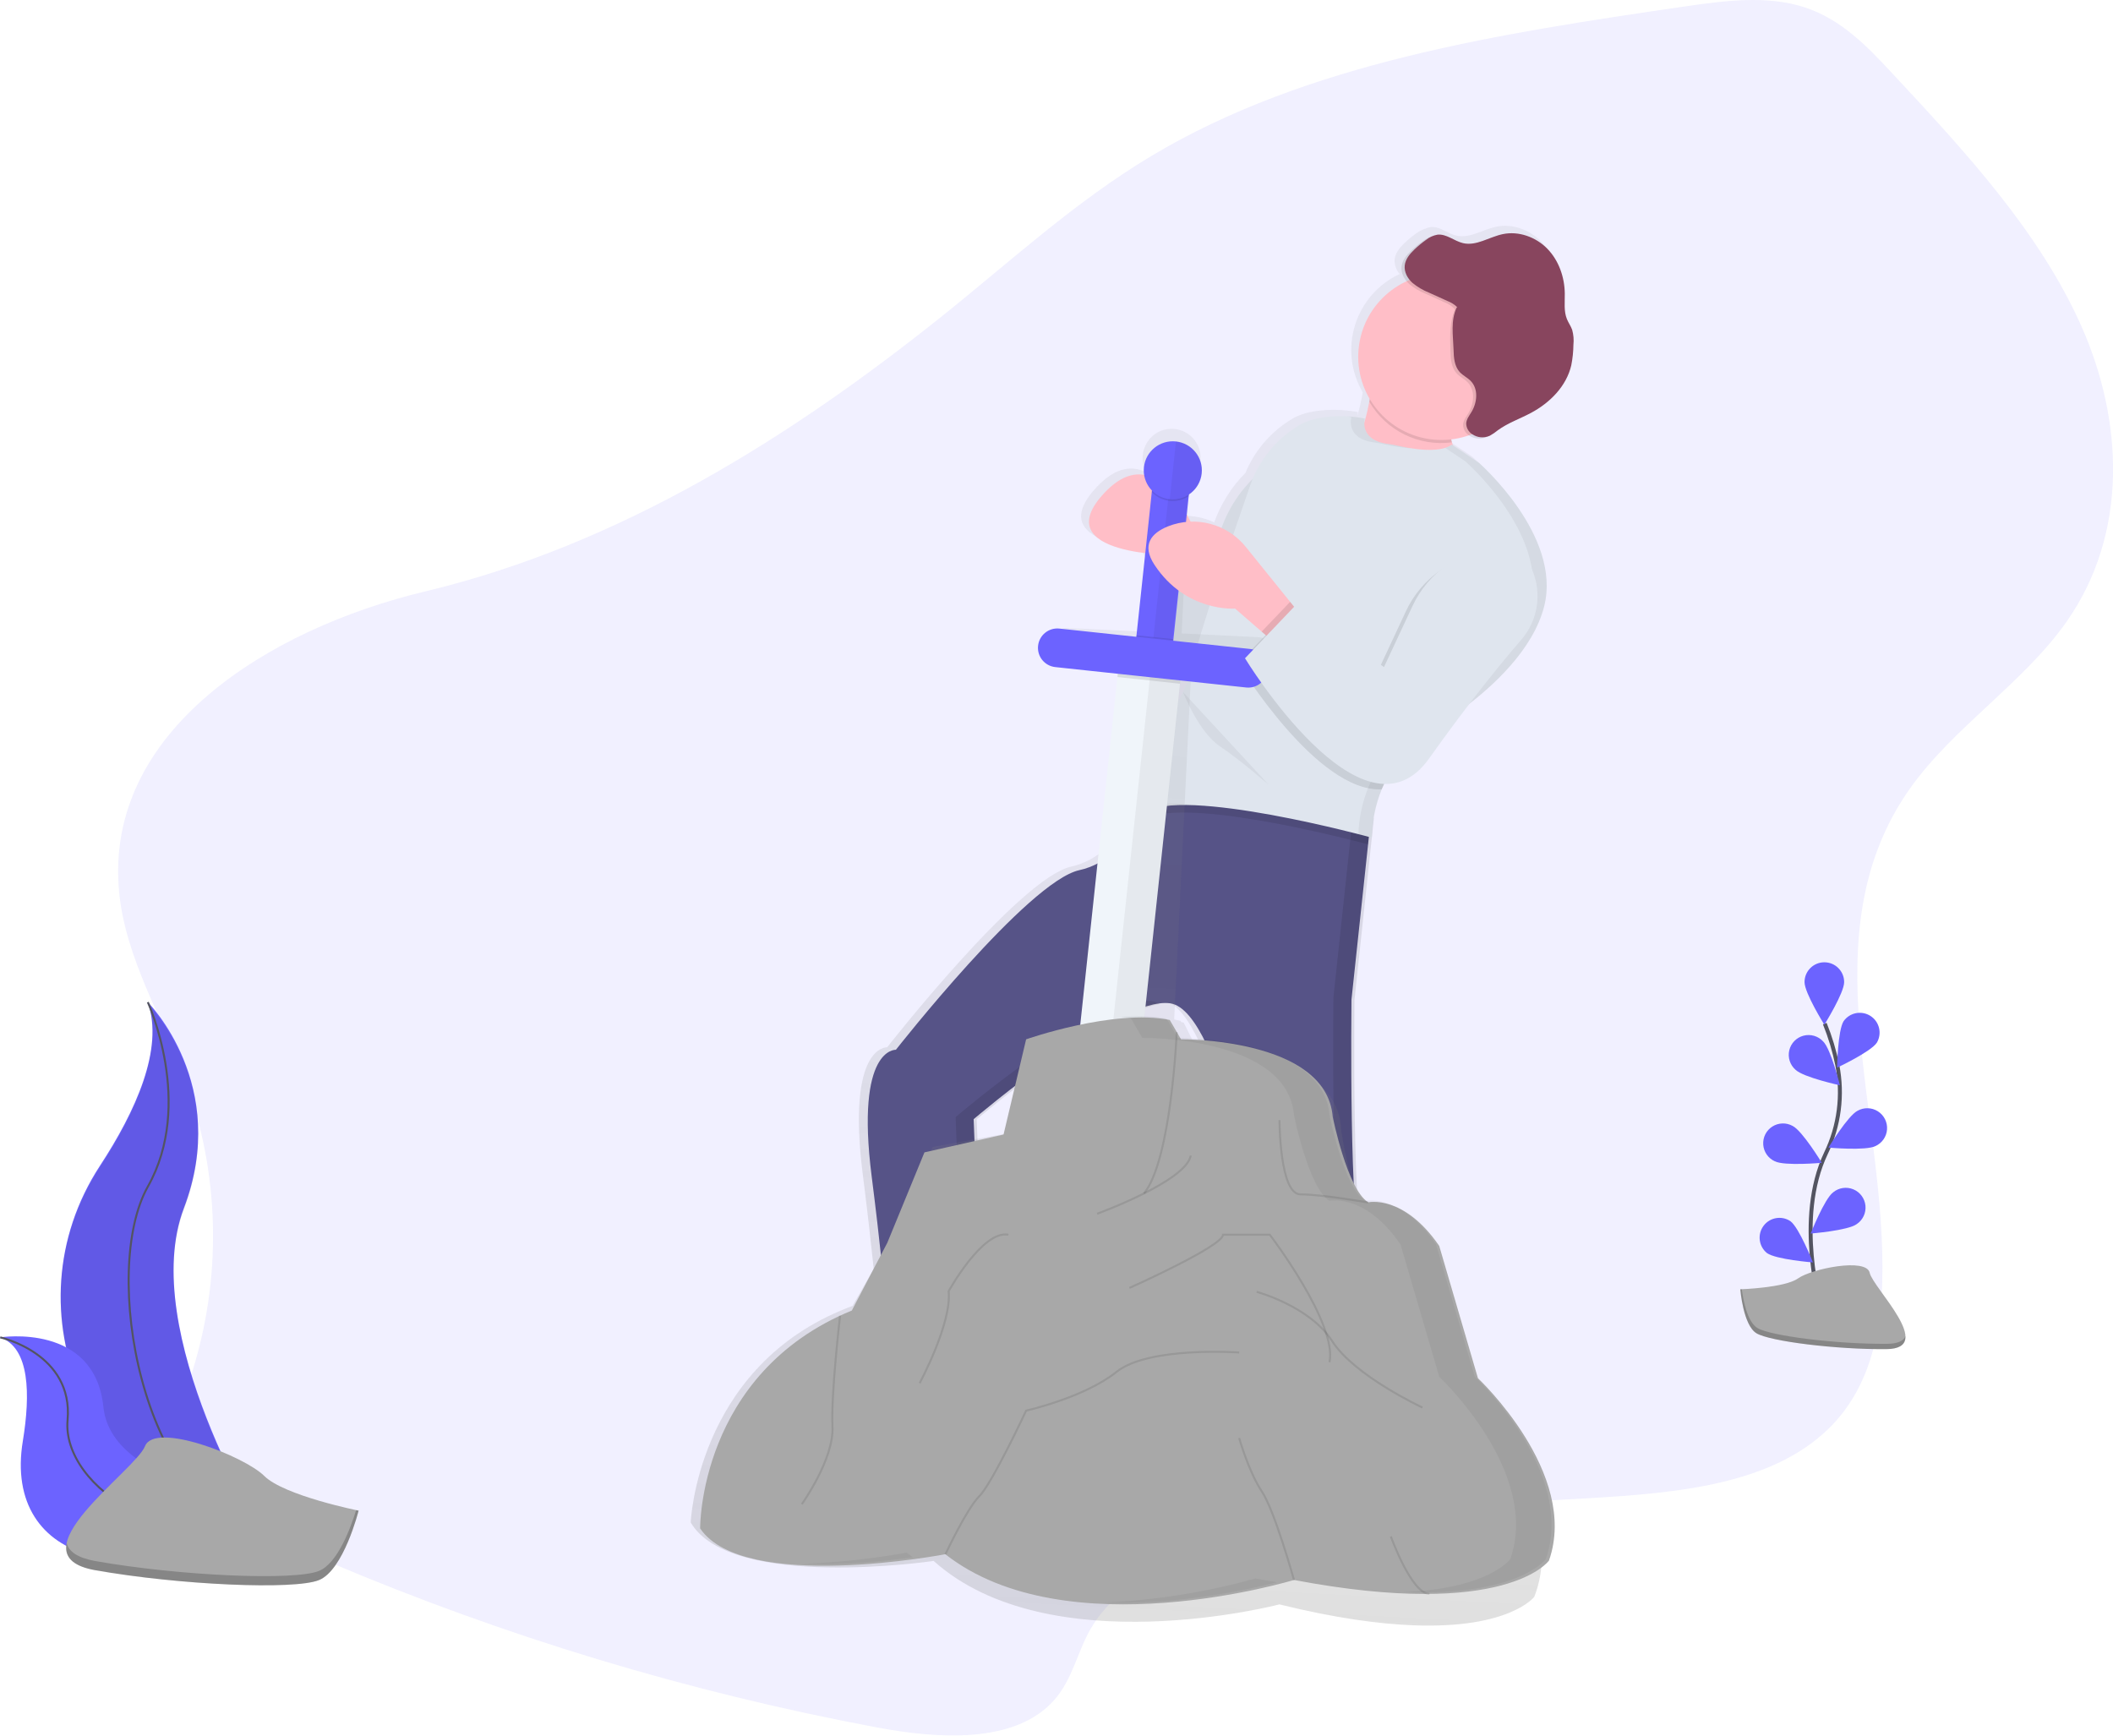
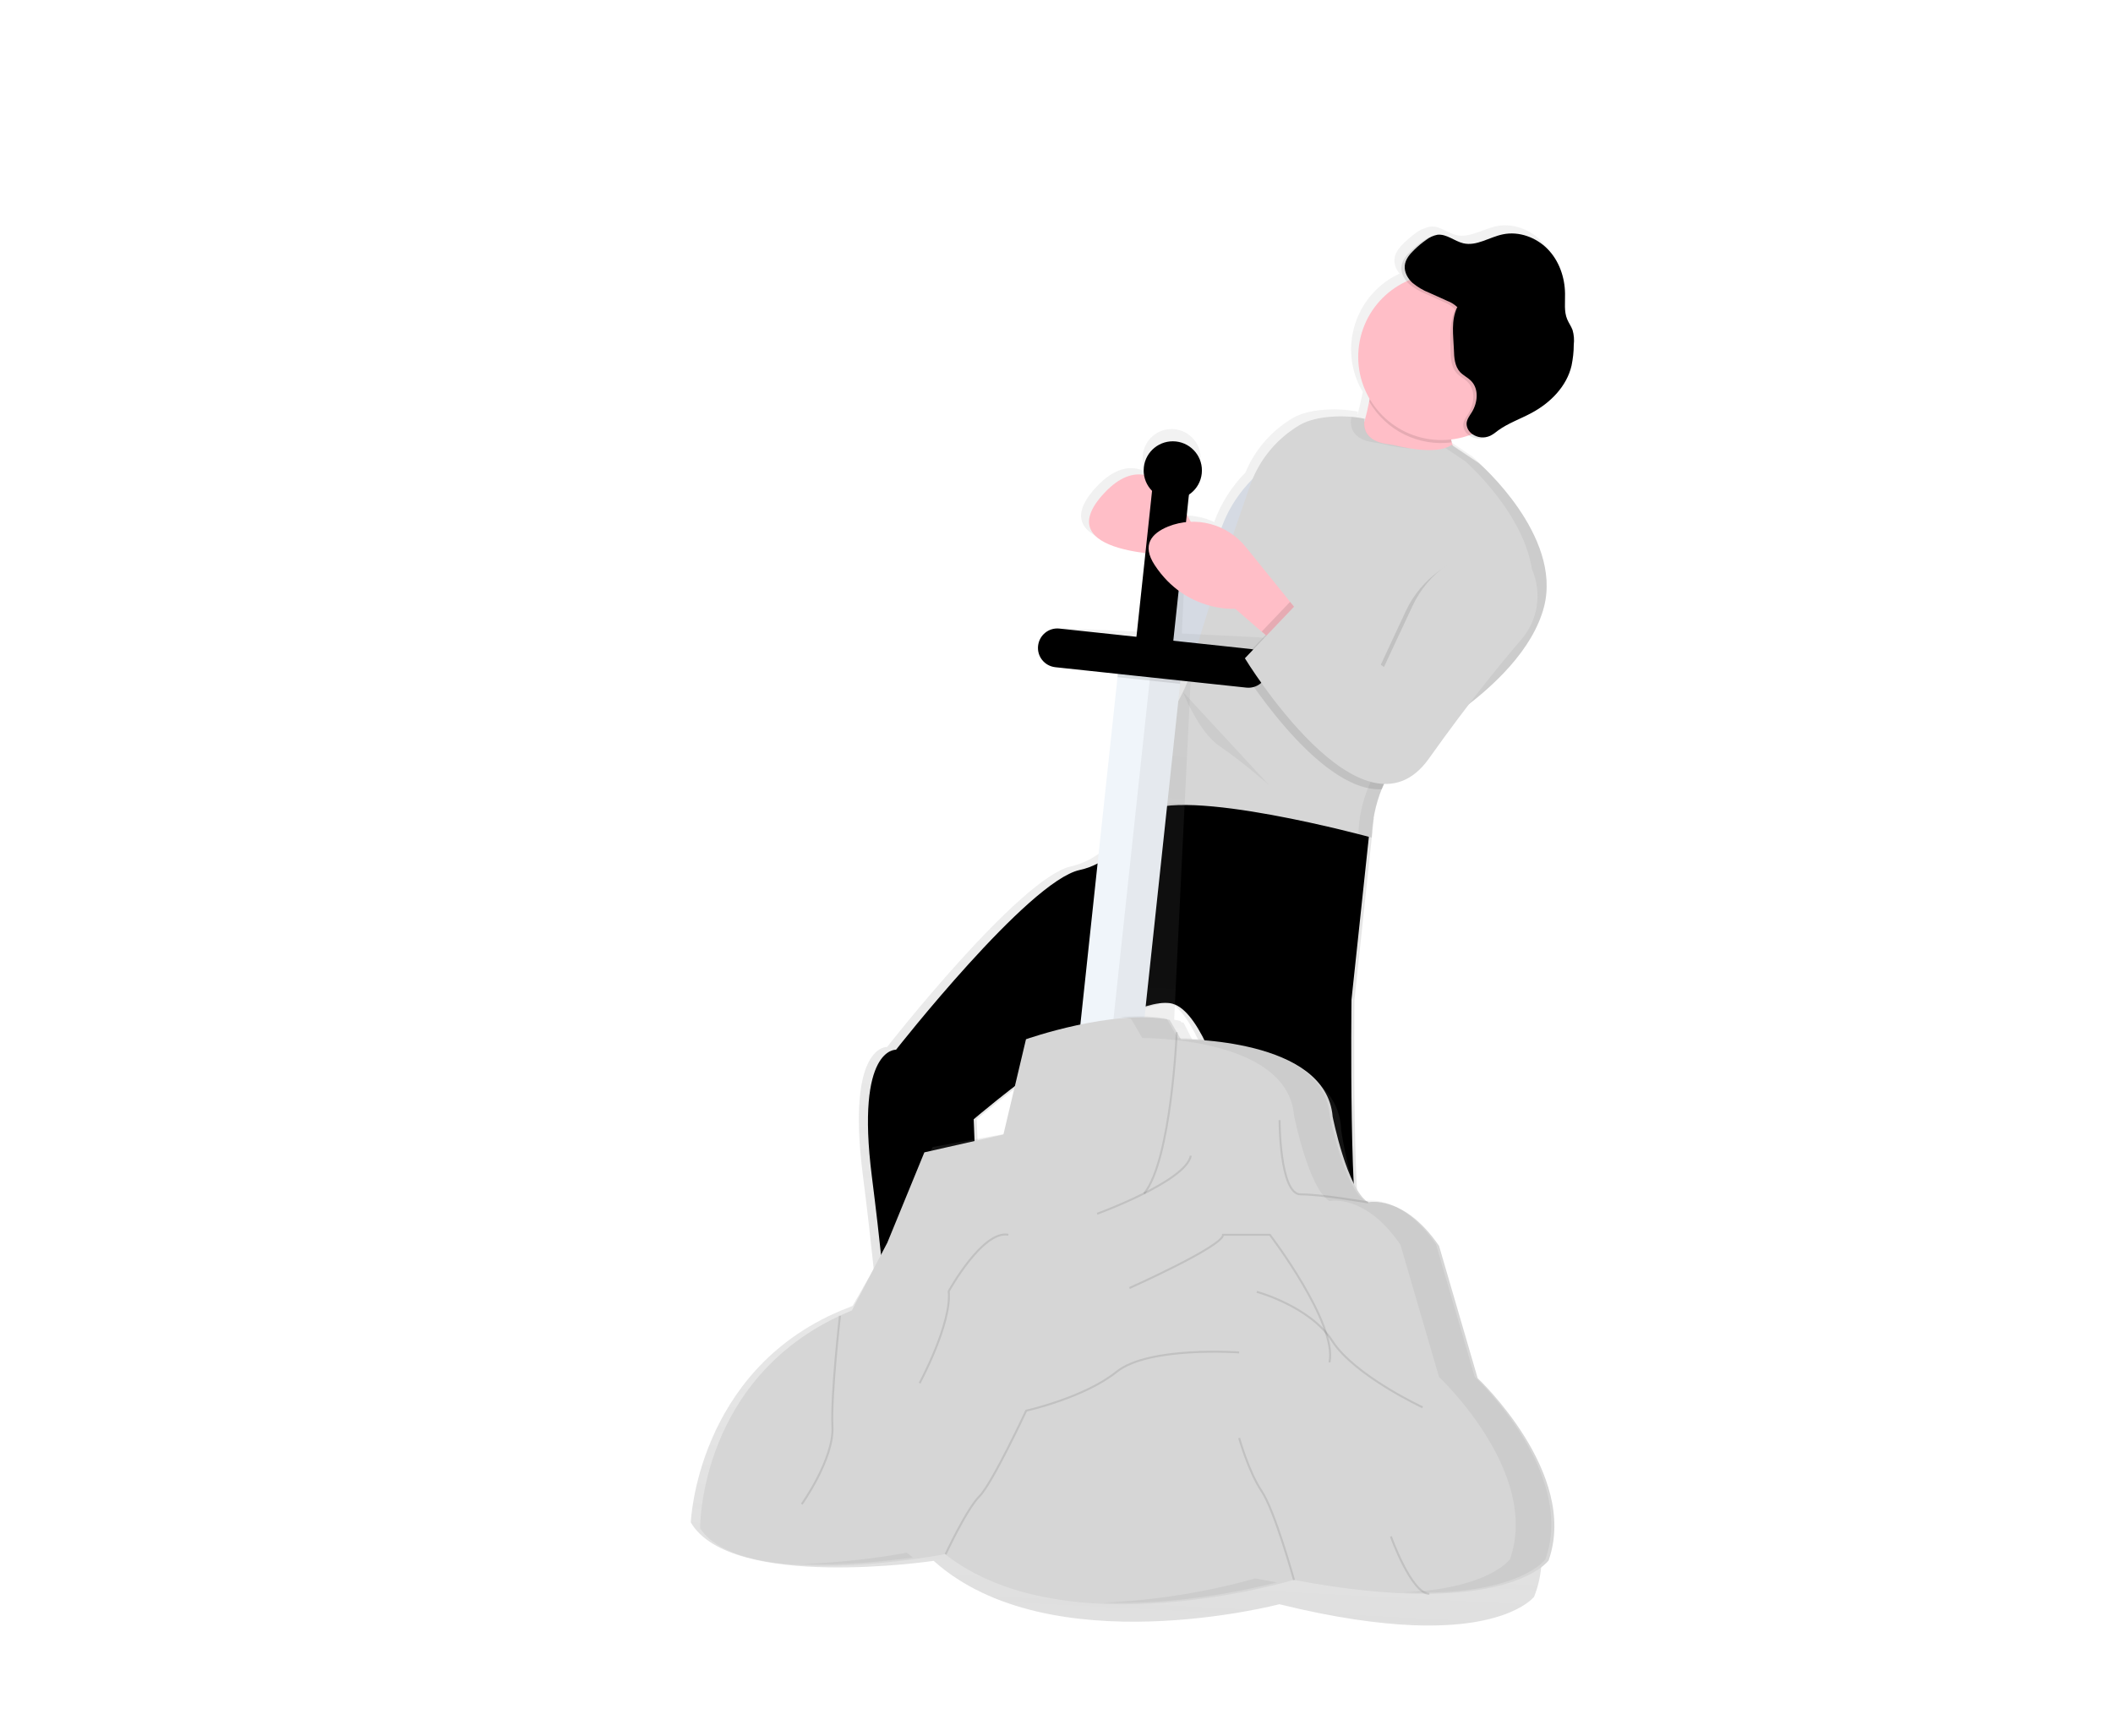
- <svg xmlns="http://www.w3.org/2000/svg" xmlns:xlink="http://www.w3.org/1999/xlink" data-name="Layer 1" width="1066.61" height="876.03" viewBox="0 0 1066.61 876.03">
-   <defs>
-     <linearGradient id="80eb2e63-b174-4995-98de-a6f06d09e993-212" x1="660.62" y1="785.23" x2="660.62" y2="108.23" gradientTransform="translate(51.69 -65.88) rotate(6.1)" gradientUnits="userSpaceOnUse">
-       <stop offset="0" stop-color="gray" stop-opacity="0.25" />
-       <stop offset="0.54" stop-color="gray" stop-opacity="0.12" />
-       <stop offset="1" stop-color="gray" stop-opacity="0.1" />
-     </linearGradient>
-     <linearGradient id="897a3ab3-8922-4256-a8e6-4a2ee8dcb308-213" x1="636.28" y1="829.65" x2="636.28" y2="226.73" gradientTransform="matrix(0.97, 0.05, -0.05, 1, 52.93, -28.22)" xlink:href="#80eb2e63-b174-4995-98de-a6f06d09e993-212" />
-   </defs>
-   <path d="M126.72,461.64c3,33.76,22.14,64.32,33.82,96.47a228.68,228.68,0,0,1,4.45,142c-2.78,9.58-6.21,19.19-6.21,29,0,33.82,38.53,56.27,73.54,71.2a1340.62,1340.62,0,0,0,276.82,83.64c31.07,5.87,69.88,8.4,89.54-13.67,9.44-10.6,11.72-24.44,18.65-36.33C635,803.62,678,791.84,716.6,785.09A1212.54,1212.54,0,0,1,857.27,768.9c47.48-2.67,101.39-5,132.86-36.17,20-19.82,25.82-47.17,26.62-73,2.61-84.74-37.88-176.44,14.09-249.83,21.79-30.78,57.37-53.26,79-84.13,31.31-44.73,28.61-101.54,7.41-149.21s-58.75-88.2-95.76-127.92c-12.24-13.13-25.3-26.79-43.68-32.88-19.13-6.34-40.82-3.43-61.33-.43-93.3,13.62-190.14,28.46-268.39,75.24-38.86,23.23-71.32,53.36-106,81.07C467.2,231.51,380.44,286.81,281.55,310.45,201.21,329.66,119.5,381.47,126.72,461.64Z" transform="translate(-66.64 -11.98)" fill="#6c63ff" opacity="0.1" />
-   <path d="M804.1,785.48c1.61-22.22,1.12-39.26-1-41-.9-.75-1.73-3.45-2.39-6.3,2.27-1.7,3.49-3.69,2.94-6-2.66-11.1-44.74-92.82-51.51-94.31s-5.37-122.59-5.37-122.59l9.88-92.38-.14,0a67.34,67.34,0,0,1,4.07-14.6c.38-.93.78-1.83,1.18-2.72,8.18.29,16-3.34,22.76-12.89,7.36-10.4,14.2-19.65,20.4-27.76,14.64-11.4,32.66-29,37.89-49.41,9.25-36.08-33-73-33-73l-13.15-8.85c-.17-.5-.32-1-.46-1.5s-.26-1-.37-1.46a41.72,41.72,0,0,0,8.91-2.06l0,0a9.15,9.15,0,0,0,9,.77l.18-.1a8.52,8.52,0,0,0,1.43-.5,25.38,25.38,0,0,0,4.06-2.75c5.14-3.78,11.28-5.87,16.89-8.89,9.55-5.13,17.89-13.58,20.32-24.17a57.5,57.5,0,0,0,1.09-10.42,20.25,20.25,0,0,0-.62-7.52c-.66-1.92-1.89-3.59-2.66-5.47-1.67-4.08-1-8.68-1.09-13.09-.12-8.31-3-16.71-8.82-22.66s-14.53-9.14-22.63-7.41a43.5,43.5,0,0,0-6.36,2c-.93.34-1.85.7-2.77,1-3.63,1.33-7.25,2.34-11,1.47-4.49-1.05-8.4-4.82-13-4.28a8.92,8.92,0,0,0-2.76.84,15,15,0,0,0-4.57,2.4,52.45,52.45,0,0,0-5.89,4.88c-2.34,2.25-4.58,4.95-4.91,8.18a10.15,10.15,0,0,0,2.56,7.37,42.29,42.29,0,0,0-18.65,59.73q-.12.69-.25,1.4a103.32,103.32,0,0,1-2.5,10.48,9.06,9.06,0,0,1,.29-1.9c-.67-.15-1.36-.28-2.07-.4l-.32,0q-.94-.16-1.9-.28l-.16,0c-9.61-1.21-21.34-.14-28,3.67a57.17,57.17,0,0,0-24.29,27.67,68.52,68.52,0,0,0-15.79,25,34.21,34.21,0,0,0-15.76-3.26c-8.1-16-23.42-35.94-43.5-14.63-21.13,22.43,4.82,29,22.61,30.93a19.71,19.71,0,0,0,2.72,5.76,53.88,53.88,0,0,0,4.23,5.58,3.48,3.48,0,0,1-1.76.09c-4.09-1.14-3.79,40.64,14.5,52.83a102.56,102.56,0,0,1-11.74,21.53,120.75,120.75,0,0,0-15.73,31.29c-1.89,5.81-3.24,11.34-2.86,14.5h0a5.6,5.6,0,0,0,.22,1.07h0a3.51,3.51,0,0,0,.17.43h0a2.61,2.61,0,0,0,.22.37h0a2.07,2.07,0,0,0,.26.29l0,0a1.83,1.83,0,0,0,.29.22l0,0a1.84,1.84,0,0,0,.33.15l0,0a2.15,2.15,0,0,0,.36.07h.06a2.81,2.81,0,0,0,.4,0h.08a3.88,3.88,0,0,0,.44-.06h.1l.45-.12.15,0,.46-.18.2-.08.5-.24.22-.11.57-.33.21-.12.71-.45.14-.09.91-.65c-.88,1.72-1.9,3.59-3.07,5.52-5.78,9.44-15.28,20.38-29.28,23.46-26,5.71-92.91,91.23-92.91,91.23s-20.63-1.43-12.27,64.33,9.94,101.45,9.94,101.45l.37.23c-7.84,8.92-23.83,24.94-37.73,25.13-19.28.26-30.64,12.94-21.48,20.87s109-4.56,109-4.56.66-26.09-4.09-38.08a23.09,23.09,0,0,0,2.24-2.27L555.5,575.88s62.33-53.43,92.72-58.61c-.2-.11-.4-.21-.59-.31a21.39,21.39,0,0,1,5.81-.11c26.56,3.61,46.72,124.69,46.72,124.69s4.89,19.06,19.49,33.75,47,71.44,47,71.44l1.35-.15.18.31h0c0,8.6-1.31,21.51-8,31.58-11,16.58,19.87,23,19.87,23S802.5,807.7,804.1,785.48Z" transform="translate(-66.64 -11.98)" fill="url(#80eb2e63-b174-4995-98de-a6f06d09e993-212)" />
-   <path d="M521.81,701.2S498.58,731.73,479.36,732s-30.55,12.86-21.41,20.74,108.74-4.5,108.74-4.5.94-37.52-7.68-43S521.81,701.2,521.81,701.2Z" transform="translate(-66.64 -11.98)" fill="#444176" />
-   <path d="M771.26,737.85s3.56,24.18-7.42,40.67,19.82,22.85,19.82,22.85,22.37,6.23,24-15.86,1.1-39-1-40.8-3.85-14.23-3.85-14.23Z" transform="translate(-66.64 -11.98)" fill="#444176" />
-   <path d="M770.28,747s-32.36-56.44-46.92-71-19.45-33.56-19.45-33.56-20.14-120.39-46.63-124-99.16,58.5-99.16,58.5l5.18,131.08c-15.77,18.28-46.71-1.16-46.71-1.16S515,671.3,506.66,605.91s12.21-64,12.21-64,66.67-85,92.61-90.68c14-3.05,23.42-13.93,29.19-23.31a76.67,76.67,0,0,0,7.16-15l110.83,11.85-9.82,91.85s-1.36,120.4,5.4,121.89,48.74,82.76,51.4,93.79S770.28,747,770.28,747Z" transform="translate(-66.64 -11.98)" fill="#565387" />
-   <g opacity="0.1">
-     <path d="M652.09,518.78a10.92,10.92,0,0,0-3.91-1.39c-26.49-3.6-99.16,58.5-99.16,58.5L554.21,707c-4.73,5.48-10.83,7.57-17,7.81,9.37,2.18,20.22,2,27.67-6.67L559.65,577S621.79,523.93,652.09,518.78Z" transform="translate(-66.64 -11.98)" />
-     <path d="M807.15,732.48c-2.66-11-44.64-92.3-51.4-93.79s-5.4-121.89-5.4-121.89l9.82-91.85-10.63-1.14-9.82,91.85s-1.36,120.4,5.4,121.89,48.74,82.76,51.4,93.79c1.8,7.47-15,11.54-26.11,13.39l1.39,2.4S809.81,743.51,807.15,732.48Z" transform="translate(-66.64 -11.98)" />
+ <svg xmlns="http://www.w3.org/2000/svg" version="1.1" id="Layer_1" x="0px" y="0px" viewBox="0 0 1066.6 876" style="enable-background:new 0 0 1066.6 876;" xml:space="preserve">
+   <style type="text/css">
+ 	.st0{fill:url(#SVGID_1_);}
+ 	.st1{fill:#444176;}
+ 	.st2{opacity:0.1;}
+ 	.st3{fill:#FFBEC7;}
+ 	.st4{fill:#DFE5EE;}
+ 	.st5{opacity:5.000000e-02;enable-background:new    ;}
+ 	.st6{opacity:0.1;enable-background:new    ;}
+ 	.st7{fill:#D6D6D6;}
+ 	.st8{opacity:5.000000e-02;}
+ 	.st9{fill:url(#SVGID_2_);}
+ 	.st10{fill:#F0F5FA;}
+ 	.st11{opacity:0.1;fill:none;stroke:#000000;stroke-miterlimit:10;enable-background:new    ;}
+ </style>
+   <linearGradient id="SVGID_1_" gradientUnits="userSpaceOnUse" x1="657.331" y1="66.352" x2="657.331" y2="743.325" gradientTransform="matrix(0.9943 0.1063 0.1063 -0.9943 -102.2889 769.2959)">
+     <stop offset="0" style="stop-color:#808080;stop-opacity:0.25" />
+     <stop offset="0.54" style="stop-color:#808080;stop-opacity:0.12" />
+     <stop offset="1" style="stop-color:#808080;stop-opacity:0.1" />
+   </linearGradient>
+   <path class="st0" d="M737.5,773.5c1.6-22.2,1.1-39.3-1-41c-0.9-0.8-1.7-3.5-2.4-6.3c2.3-1.7,3.5-3.7,2.9-6  c-2.7-11.1-44.7-92.8-51.5-94.3s-5.4-122.6-5.4-122.6l9.9-92.4h-0.1c0.8-5,2.2-9.9,4.1-14.6c0.4-0.9,0.8-1.8,1.2-2.7  c8.2,0.3,16-3.3,22.8-12.9c7.4-10.4,14.2-19.6,20.4-27.8c14.6-11.4,32.7-29,37.9-49.4c9.3-36.1-33-73-33-73l-13.2-8.9  c-0.2-0.5-0.3-1-0.5-1.5s-0.3-1-0.4-1.5c3-0.4,6-1,8.9-2.1l0,0c2.7,1.8,6.1,2.1,9,0.8l0.2-0.1c0.5-0.1,1-0.3,1.4-0.5  c1.4-0.8,2.8-1.7,4.1-2.8c5.1-3.8,11.3-5.9,16.9-8.9c9.5-5.1,17.9-13.6,20.3-24.2c0.7-3.4,1-6.9,1.1-10.4c0.3-2.5,0.1-5.1-0.6-7.5  c-0.7-1.9-1.9-3.6-2.7-5.5c-1.7-4.1-1-8.7-1.1-13.1c-0.1-8.3-3-16.7-8.8-22.7s-14.5-9.1-22.6-7.4c-2.2,0.5-4.3,1.2-6.4,2  c-0.9,0.3-1.8,0.7-2.8,1c-3.6,1.3-7.3,2.3-11,1.5c-4.5-1.1-8.4-4.8-13-4.3c-1,0.1-1.9,0.4-2.8,0.8c-1.7,0.5-3.2,1.3-4.6,2.4  c-2.1,1.5-4,3.1-5.9,4.9c-2.3,2.3-4.6,4.9-4.9,8.2c-0.2,2.7,0.8,5.4,2.6,7.4c-21.2,9.8-30.4,35-20.5,56.2c0.6,1.2,1.2,2.4,1.9,3.5  c-0.1,0.5-0.2,0.9-0.3,1.4c-0.7,3.5-1.5,7-2.5,10.5c0-0.6,0.1-1.3,0.3-1.9c-0.7-0.1-1.4-0.3-2.1-0.4H683c-0.6-0.1-1.3-0.2-1.9-0.3  H681c-9.6-1.2-21.3-0.1-28,3.7c-10.9,6.3-19.5,16-24.3,27.7c-7,7.1-12.4,15.6-15.8,25c-4.9-2.3-10.3-3.4-15.8-3.3  c-8.1-16-23.4-35.9-43.5-14.6c-21.1,22.4,4.8,29,22.6,30.9c0.6,2.1,1.5,4,2.7,5.8c1.3,1.9,2.7,3.8,4.2,5.6c-0.6,0.2-1.2,0.2-1.8,0.1  c-4.1-1.1-3.8,40.6,14.5,52.8c-3,7.6-7,14.8-11.7,21.5c-6.7,9.6-12,20.2-15.7,31.3c-1.9,5.8-3.2,11.3-2.9,14.5l0,0  c0,0.4,0.1,0.7,0.2,1.1l0,0c0,0.1,0.1,0.3,0.2,0.4l0,0c0.1,0.1,0.1,0.3,0.2,0.4l0,0c0.1,0.1,0.2,0.2,0.3,0.3l0,0  c0.1,0.1,0.2,0.2,0.3,0.2l0,0c0.1,0.1,0.2,0.1,0.3,0.1l0,0c0.1,0,0.2,0.1,0.4,0.1h0.1c0.1,0,0.3,0,0.4,0h0.1c0.1,0,0.3,0,0.4-0.1  h0.1l0.5-0.1h0.2l0.5-0.2l0.2-0.1l0.5-0.2l0.2-0.1l0.6-0.3l0.2-0.1l0.7-0.5l0.1-0.1l0.9-0.6c-0.9,1.7-1.9,3.6-3.1,5.5  c-5.8,9.4-15.3,20.4-29.3,23.5c-26,5.7-92.9,91.2-92.9,91.2s-20.6-1.4-12.3,64.3c8.4,65.8,9.9,101.5,9.9,101.5l0.4,0.2  c-7.8,8.9-23.8,24.9-37.7,25.1c-19.3,0.3-30.6,12.9-21.5,20.9s109-4.6,109-4.6s0.7-26.1-4.1-38.1c0.8-0.7,1.5-1.5,2.2-2.3  l-4.9-131.9c0,0,62.3-53.4,92.7-58.6c-0.2-0.1-0.4-0.2-0.6-0.3c1.9-0.3,3.9-0.3,5.8-0.1c26.6,3.6,46.7,124.7,46.7,124.7  s4.9,19.1,19.5,33.8s47,71.4,47,71.4l1.3-0.2l0.2,0.3l0,0c0,8.6-1.3,21.5-8,31.6c-11,16.6,19.9,23,19.9,23S735.9,795.7,737.5,773.5z  " />
+   <path class="st1" d="M455.2,689.2c0,0-23.2,30.5-42.5,30.8c-19.2,0.3-30.5,12.9-21.4,20.7c9.1,7.9,108.7-4.5,108.7-4.5  s0.9-37.5-7.7-43S455.2,689.2,455.2,689.2z" />
+   <path class="st1" d="M704.6,725.9c0,0,3.6,24.2-7.4,40.7s19.8,22.8,19.8,22.8s22.4,6.2,24-15.9s1.1-39-1-40.8s-3.8-14.2-3.8-14.2  L704.6,725.9z" />
+   <path d="M703.6,735c0,0-32.4-56.4-46.9-71s-19.5-33.6-19.5-33.6s-20.1-120.4-46.6-124S491.5,565,491.5,565l5.2,131.1  c-15.8,18.3-46.7-1.2-46.7-1.2s-1.6-35.6-9.9-101c-8.3-65.4,12.2-64,12.2-64s66.7-85,92.6-90.7c14-3,23.4-13.9,29.2-23.3  c2.9-4.7,5.3-9.8,7.2-15L692,412.8l-9.8,91.9c0,0-1.4,120.4,5.4,121.9s48.7,82.8,51.4,93.8S703.6,735,703.6,735z" />
+   <g class="st2">
+     <path d="M585.5,506.8c-1.2-0.7-2.5-1.2-3.9-1.4c-26.5-3.6-99.2,58.5-99.2,58.5l5.2,131.1c-4.7,5.5-10.8,7.6-17,7.8   c9.4,2.2,20.2,2,27.7-6.7L493,565C493,565,555.1,511.9,585.5,506.8z" />
+     <path d="M740.5,720.5c-2.7-11-44.6-92.3-51.4-93.8s-5.4-121.9-5.4-121.9l9.8-91.9l-10.6-1.1l-9.8,91.9c0,0-1.4,120.4,5.4,121.9   s48.7,82.8,51.4,93.8c1.8,7.5-15,11.5-26.1,13.4l1.4,2.4C705.2,735.2,743.2,731.5,740.5,720.5z" />
  </g>
-   <path d="M824.37,269.81s-104.81-3.53-85.65-17.6c11.82-8.69,16.93-25.68,19.12-37.43a99.61,99.61,0,0,0,1.58-12.57s55.87-5.54,42.13,15.25c-3.6,5.46-3.75,11.65-2,17.81C804.48,252.63,824.37,269.81,824.37,269.81Z" transform="translate(-66.64 -11.98)" fill="#ffbec7" />
-   <path d="M710.36,244.57S685,258.75,680,291.23s-9.11-1-9.11-1-14.53,13.8-19,12.56-3.68,48.74,20.21,55.14,42.76-98.31,42.76-98.31Z" transform="translate(-66.64 -11.98)" fill="#dfe5ee" />
-   <path d="M710.36,244.57S685,258.75,680,291.23s-9.11-1-9.11-1-14.53,13.8-19,12.56-3.68,48.74,20.21,55.14,42.76-98.31,42.76-98.31Z" transform="translate(-66.64 -11.98)" opacity="0.05" />
-   <path d="M674,290.58s-19.48-62-49.78-29.89,36.55,31.55,36.55,31.55Z" transform="translate(-66.64 -11.98)" fill="#ffbec7" />
-   <path d="M801.56,217.47c-3.6,5.46-3.75,11.65-2,17.81a42,42,0,0,1-41.72-20.5,99.61,99.61,0,0,0,1.58-12.57S815.3,196.67,801.56,217.47Z" transform="translate(-66.64 -11.98)" opacity="0.1" />
-   <circle cx="794.29" cy="192.12" r="41.99" transform="translate(423.89 938.77) rotate(-81.78)" fill="#ffbec7" />
-   <path d="M758.66,424.79l-1.44,13.43c-12.23-3.27-96.13-25-113.89-11.94a20.47,20.47,0,0,1-2.66,1.69,76.67,76.67,0,0,0,7.16-15Z" transform="translate(-66.64 -11.98)" opacity="0.1" />
-   <path d="M846.07,318.2c-5.59,21.77-25.82,40.27-40.86,51.46a169.62,169.62,0,0,1-17.31,11.42s-15.57,9.07-23.81,29.34a68.77,68.77,0,0,0-5,24.4s-96.22-26.41-115.38-12.34c-10.07,7.4-8.48-3.06-4.7-14.64a119.83,119.83,0,0,1,15.67-31.1c5.29-7.61,11.93-18.76,13.93-29.15,2.65-13.8,20.64-66.29,29-90.29a57.16,57.16,0,0,1,25.62-31.11c7.76-4.39,22.28-5.12,32.4-2.89,0,0-3.26,10.85,11.72,12.79,1.62.21,3.23.5,4.82.87,6,1.41,20.79,4.22,27.35-.52l13.61,9.13S855.28,282.33,846.07,318.2Z" transform="translate(-66.64 -11.98)" fill="#dfe5ee" />
-   <path d="M801.79,173.28c.95-1.78.26-4.08-1.1-5.58a14.92,14.92,0,0,0-5.09-3.21l-9.13-4.14a31.78,31.78,0,0,1-8.49-5c-2.44-2.22-4.2-5.43-3.87-8.7s2.56-5.9,4.9-8.13a52.22,52.22,0,0,1,5.87-4.85,12.77,12.77,0,0,1,5.71-2.62c4.57-.54,8.47,3.21,12.95,4.26,6.75,1.58,13.24-3.09,20-4.53,8.08-1.72,16.81,1.46,22.57,7.37s8.68,14.27,8.8,22.53c.07,4.39-.57,9,1.09,13,.76,1.87,2,3.53,2.65,5.44a20.08,20.08,0,0,1,.62,7.48A57,57,0,0,1,858.22,197c-2.42,10.53-10.74,18.92-20.26,24-5.6,3-11.72,5.08-16.84,8.83a25.28,25.28,0,0,1-4,2.73,9.15,9.15,0,0,1-8.94-.77,6.52,6.52,0,0,1-3-5.4c.1-2.14,1.54-3.95,2.65-5.78,2.9-4.77,3.58-11.53-.28-15.58-1.69-1.77-4-2.81-5.67-4.62-2.68-3-3-7.32-3.09-11.32-.26-7.47-.45-15.25,2.67-22" transform="translate(-66.64 -11.98)" opacity="0.1" />
-   <path d="M802.3,167.1a14.92,14.92,0,0,0-5.09-3.21l-9.13-4.14a31.78,31.78,0,0,1-8.49-5c-2.44-2.22-4.2-5.43-3.87-8.7s2.56-5.9,4.9-8.13a52.22,52.22,0,0,1,5.87-4.85,12.77,12.77,0,0,1,5.71-2.62c4.57-.54,8.47,3.21,12.95,4.26,6.75,1.58,13.24-3.09,20-4.53,8.08-1.72,16.81,1.46,22.57,7.37s8.68,14.27,8.8,22.53c.07,4.39-.57,9,1.09,13,.76,1.87,2,3.53,2.65,5.44a20.08,20.08,0,0,1,.62,7.48,57,57,0,0,1-1.08,10.36c-2.42,10.53-10.74,18.92-20.26,24-5.6,3-11.72,5.08-16.84,8.83a25.28,25.28,0,0,1-4,2.73,9.15,9.15,0,0,1-8.94-.77,6.52,6.52,0,0,1-3-5.4c.1-2.14,1.54-3.95,2.65-5.78,2.9-4.77,3.58-11.53-.28-15.58-1.69-1.77-4-2.81-5.67-4.62-2.68-3-3-7.32-3.09-11.32-.26-7.47-1.53-14.51,1.59-21.3" transform="translate(-66.64 -11.98)" fill="#88455e" />
-   <path d="M831,337.86c-6.15,7.11-15,17.71-25.76,31.8a169.62,169.62,0,0,1-17.31,11.42s-15.57,9.07-23.81,29.34C731.35,412.14,691.74,347,691.74,347l25.94-27.17,44.22,31.6,14.4-30.85a52,52,0,0,1,42.07-29.78l.69-.06c9.21-.84,14.53,4.66,17.59,11.62A33.72,33.72,0,0,1,831,337.86Z" transform="translate(-66.64 -11.98)" opacity="0.1" />
-   <g opacity="0.05">
-     <path d="M748.8,222.57s-3.26,10.85,11.72,12.79c1.62.21,3.23.5,4.82.87a80.55,80.55,0,0,0,13.58,2.05c-2.69-.42-5.07-.92-6.75-1.32s-3.2-.66-4.82-.87c-15-1.94-11.72-12.79-11.72-12.79a54.79,54.79,0,0,0-8.95-1.14C747.41,222.29,748.12,222.42,748.8,222.57Z" transform="translate(-66.64 -11.98)" />
-     <path d="M813.14,245.58l-13.61-9.13a11.74,11.74,0,0,1-3.34,1.61l10.12,6.79s42.14,36.75,32.93,72.62c-5.59,21.77-25.82,40.27-40.86,51.46a169.62,169.62,0,0,1-17.31,11.42s-15.57,9.07-23.81,29.34A68.6,68.6,0,0,0,752.34,433c4.27,1.09,6.78,1.78,6.78,1.78a68.77,68.77,0,0,1,5-24.4c8.24-20.27,23.81-29.34,23.81-29.34a169.62,169.62,0,0,0,17.31-11.42c15-11.18,35.27-29.69,40.86-51.46C855.28,282.33,813.14,245.58,813.14,245.58Z" transform="translate(-66.64 -11.98)" />
-     <path d="M636.91,421.75l-.72.5c.38,3.16,2.5,3.94,7.55.23,6-4.38,19.39-4.84,35-3.39C660.28,416.86,643.72,416.75,636.91,421.75Z" transform="translate(-66.64 -11.98)" />
+   <path class="st3" d="M757.7,257.8c0,0-104.8-3.5-85.7-17.6c11.8-8.7,16.9-25.7,19.1-37.4c0.8-4.2,1.3-8.4,1.6-12.6  c0,0,55.9-5.5,42.1,15.3c-3.6,5.5-3.8,11.6-2,17.8C737.8,240.7,757.7,257.8,757.7,257.8z" />
+   <path class="st4" d="M643.7,232.6c0,0-25.4,14.2-30.4,46.7s-9.1-1-9.1-1s-14.5,13.8-19,12.6s-3.7,48.7,20.2,55.1  s42.8-98.3,42.8-98.3L643.7,232.6z" />
+   <path class="st5" d="M643.7,232.6c0,0-25.4,14.2-30.4,46.7s-9.1-1-9.1-1s-14.5,13.8-19,12.6s-3.7,48.7,20.2,55.1  s42.8-98.3,42.8-98.3L643.7,232.6z" />
+   <path class="st3" d="M607.4,278.6c0,0-19.5-62-49.8-29.9s36.5,31.5,36.5,31.5L607.4,278.6z" />
+   <path class="st6" d="M734.9,205.5c-3.6,5.5-3.8,11.6-2,17.8c-16.8,2.2-33.2-5.9-41.7-20.5c0.8-4.2,1.3-8.4,1.6-12.6  C692.8,190.2,748.7,184.7,734.9,205.5z" />
+   <ellipse transform="matrix(0.143 -0.9897 0.9897 0.143 445.3131 874.4819)" class="st3" cx="727.6" cy="180.1" rx="42" ry="42" />
+   <path class="st6" d="M692,412.8l-1.4,13.4c-12.2-3.3-96.1-25-113.9-11.9c-0.8,0.6-1.7,1.2-2.7,1.7c2.9-4.7,5.3-9.8,7.2-15L692,412.8  z" />
+   <path class="st7" d="M779.4,306.2c-5.6,21.8-25.8,40.3-40.9,51.5c-5.5,4.2-11.3,8-17.3,11.4c0,0-15.6,9.1-23.8,29.3  c-3.1,7.8-4.8,16-5,24.4c0,0-96.2-26.4-115.4-12.3c-10.1,7.4-8.5-3.1-4.7-14.6c3.7-11.1,9-21.6,15.7-31.1  c5.3-7.6,11.9-18.8,13.9-29.1c2.7-13.8,20.6-66.3,29-90.3c4.5-13.1,13.6-24.2,25.6-31.1c7.8-4.4,22.3-5.1,32.4-2.9  c0,0-3.3,10.9,11.7,12.8c1.6,0.2,3.2,0.5,4.8,0.9c6,1.4,20.8,4.2,27.3-0.5l13.6,9.1C746.5,233.6,788.6,270.3,779.4,306.2z" />
+   <path class="st6" d="M735.1,161.3c1-1.8,0.3-4.1-1.1-5.6c-1.5-1.4-3.2-2.5-5.1-3.2l-9.1-4.1c-3.1-1.2-5.9-2.9-8.5-5  c-2.4-2.2-4.2-5.4-3.9-8.7s2.6-5.9,4.9-8.1c1.8-1.8,3.8-3.4,5.9-4.9c1.7-1.3,3.6-2.2,5.7-2.6c4.6-0.5,8.5,3.2,13,4.3  c6.8,1.6,13.2-3.1,20-4.5c8.1-1.7,16.8,1.5,22.6,7.4s8.7,14.3,8.8,22.5c0.1,4.4-0.6,9,1.1,13c0.8,1.9,2,3.5,2.7,5.4  c0.7,2.4,0.9,5,0.6,7.5c0,3.5-0.4,7-1.1,10.4c-2.4,10.5-10.7,18.9-20.3,24c-5.6,3-11.7,5.1-16.8,8.8c-1.2,1-2.6,2-4,2.7  c-2.9,1.3-6.3,1-8.9-0.8c-1.8-1.2-3-3.2-3-5.4c0.1-2.1,1.5-3.9,2.7-5.8c2.9-4.8,3.6-11.5-0.3-15.6c-1.7-1.8-4-2.8-5.7-4.6  c-2.7-3-3-7.3-3.1-11.3c-0.3-7.5-0.5-15.3,2.7-22" />
+   <path d="M735.7,155.1c-1.5-1.4-3.2-2.5-5.1-3.2l-9.1-4.1c-3.1-1.2-5.9-2.9-8.5-5c-2.4-2.2-4.2-5.4-3.9-8.7s2.6-5.9,4.9-8.1  c1.8-1.8,3.8-3.4,5.9-4.9c1.7-1.3,3.6-2.2,5.7-2.6c4.6-0.5,8.5,3.2,13,4.3c6.8,1.6,13.2-3.1,20-4.5c8.1-1.7,16.8,1.5,22.6,7.4  s8.7,14.3,8.8,22.5c0.1,4.4-0.6,9,1.1,13c0.8,1.9,2,3.5,2.7,5.4c0.7,2.4,0.9,5,0.6,7.5c0,3.5-0.4,6.9-1.1,10.4  c-2.4,10.5-10.7,18.9-20.3,24c-5.6,3-11.7,5.1-16.8,8.8c-1.2,1-2.6,2-4,2.7c-2.9,1.3-6.3,1-8.9-0.8c-1.8-1.2-3-3.2-3-5.4  c0.1-2.1,1.5-3.9,2.7-5.8c2.9-4.8,3.6-11.5-0.3-15.6c-1.7-1.8-4-2.8-5.7-4.6c-2.7-3-3-7.3-3.1-11.3c-0.3-7.5-1.5-14.5,1.6-21.3" />
+   <path class="st6" d="M764.4,325.9c-6.2,7.1-15,17.7-25.8,31.8c-5.5,4.2-11.3,8-17.3,11.4c0,0-15.6,9.1-23.8,29.3  c-32.8,1.7-72.4-63.4-72.4-63.4l25.9-27.2l44.2,31.6l14.4-30.9c7.8-16.7,23.8-28,42.1-29.8l0.7-0.1c9.2-0.8,14.5,4.7,17.6,11.6  C775.1,302.3,772.9,316.1,764.4,325.9z" />
+   <g class="st8">
+     <path d="M682.2,210.6c0,0-3.3,10.9,11.7,12.8c1.6,0.2,3.2,0.5,4.8,0.9c4.5,1.1,9,1.8,13.6,2.1c-2.7-0.4-5.1-0.9-6.8-1.3   s-3.2-0.7-4.8-0.9c-15-1.9-11.7-12.8-11.7-12.8c-2.9-0.6-5.9-1-9-1.1C680.8,210.3,681.5,210.4,682.2,210.6z" />
+     <path d="M746.5,233.6l-13.6-9.1c-1,0.7-2.1,1.3-3.3,1.6l10.1,6.8c0,0,42.1,36.7,32.9,72.6c-5.6,21.8-25.8,40.3-40.9,51.5   c-5.5,4.2-11.3,8-17.3,11.4c0,0-15.6,9.1-23.8,29.3c-3,7.4-4.7,15.3-4.9,23.3c4.3,1.1,6.8,1.8,6.8,1.8c0.2-8.4,1.9-16.6,5-24.4   c8.2-20.3,23.8-29.3,23.8-29.3c6-3.5,11.8-7.3,17.3-11.4c15-11.2,35.3-29.7,40.9-51.5C788.6,270.3,746.5,233.6,746.5,233.6z" />
+     <path d="M570.3,409.8l-0.7,0.5c0.4,3.2,2.5,3.9,7.5,0.2c6-4.4,19.4-4.8,35-3.4C593.6,404.9,577.1,404.8,570.3,409.8z" />
  </g>
-   <path d="M663.83,361.35s7.73,20,18.46,27.25,24.78,19.54,24.78,19.54" transform="translate(-66.64 -11.98)" opacity="0.05" />
-   <path d="M810,721.69l-16.12-69.62C787,640.64,779.93,634.5,774,631.23c-7.64-4.7-13.72-4.67-15.64-4.5l-2.16-2.28c-8.22-11.61-12.58-42-12.58-42-.43-14.25-9.46-23.9-21.08-30.42-19.58-11.73-47.66-14-53.63-14.35l-4.76-9.47-1.28-.31-.3-.6c-1-.27-2.13-.5-3.22-.72l8.42-172.79.08-1.67,33.25,1.62a10.07,10.07,0,0,0,1-20.1l-38.93-1.9,0-.84,3.64-74.66,0-.84a15.25,15.25,0,0,0,5.84-11.34,14.62,14.62,0,1,0-29.2-1.42,15.25,15.25,0,0,0,4.71,11.85l0,.84L644.5,330l0,.84L605.53,329a10.07,10.07,0,0,0-1,20.1l31.63,1.54-.08,1.67-8.53,175a231.4,231.4,0,0,0-36.14,7.51l-13.76,48.85-40.19,7.28-20.94,46L497,671.18c-2.07.76-4.08,1.57-6,2.4h0c-72.75,30.7-75.7,106.94-75.7,106.94,20.27,34.56,122.63,19.41,122.63,19.41,58.42,52.37,174.54,21.94,174.54,21.94,28,6.9,50.16,9.89,67.64,10.56h0c48.74,1.86,61-14.37,61-14.37C858.65,773.58,810,721.69,810,721.69Z" transform="translate(-66.64 -11.98)" fill="url(#897a3ab3-8922-4256-a8e6-4a2ee8dcb308-213)" />
-   <rect x="609.41" y="289.46" width="87.98" height="18.74" transform="translate(220.16 904.77) rotate(-83.9)" fill="#6c63ff" />
-   <rect x="538.34" y="429.47" width="197.14" height="31.77" transform="translate(59.73 1019.33) rotate(-83.9)" fill="#f0f5fa" />
-   <rect x="637.27" y="347.65" width="15.48" height="197.14" transform="translate(-15.55 -78.02) rotate(6.1)" opacity="0.05" />
-   <rect x="642.88" y="335.51" width="8.15" height="31.77" transform="translate(162.14 945.35) rotate(-83.9)" opacity="0.1" />
-   <rect x="644.72" y="328.75" width="8.96" height="18.74" transform="translate(177.34 935.71) rotate(-83.9)" opacity="0.1" />
-   <rect x="590.3" y="334.41" width="116.49" height="19.55" rx="9.78" ry="9.78" transform="translate(-26.38 -78.98) rotate(6.1)" fill="#6c63ff" />
-   <path d="M420.06,783.52s-.81-78.2,76.57-110l17.92-34.21,18.74-45.62,39.92-9,11.4-48.06s44-15.48,72.5-9.78l5.7,9.78s73.32-.81,76.57,39.1c0,0,7.33,36.66,17.92,43.18,0,0,17.92-4.07,35.84,22l19.55,66.8s51.32,48.06,35.84,92.05c0,0-21.18,30.14-128.71,9.78,0,0-114.86,35-176-13C543.89,796.55,442.06,816.1,420.06,783.52Z" transform="translate(-66.64 -11.98)" fill="#a8a8a8" />
-   <path d="M471.38,771.3s16.29-22.81,15.48-39.1,3.84-56.05,3.84-56.05" transform="translate(-66.64 -11.98)" fill="none" stroke="#000" stroke-miterlimit="10" opacity="0.1" />
-   <path d="M530.85,710.2s16.29-30.14,14.66-46.43c0,0,17.11-31,30.14-28.51" transform="translate(-66.64 -11.98)" fill="none" stroke="#000" stroke-miterlimit="10" opacity="0.1" />
-   <path d="M620.46,624.67s44.8-16.29,47.25-29.33" transform="translate(-66.64 -11.98)" fill="none" stroke="#000" stroke-miterlimit="10" opacity="0.1" />
-   <path d="M636.75,662.14S684,641,684,635.26h23.62s34.21,44.8,30.14,64.36" transform="translate(-66.64 -11.98)" fill="none" stroke="#000" stroke-miterlimit="10" opacity="0.1" />
-   <path d="M692.15,694.72s-45.62-3.26-61.91,9.78-45.62,19.55-45.62,19.55S567.51,760.71,561,767.23s-17.11,29.33-17.11,29.33" transform="translate(-66.64 -11.98)" fill="none" stroke="#000" stroke-miterlimit="10" opacity="0.1" />
-   <path d="M692.15,737.9S697,755,703.55,764.78s16.29,44.8,16.29,44.8" transform="translate(-66.64 -11.98)" fill="none" stroke="#000" stroke-miterlimit="10" opacity="0.1" />
-   <path d="M768.72,787.59s10.34,28.77,19.43,29" transform="translate(-66.64 -11.98)" fill="none" stroke="#000" stroke-miterlimit="10" opacity="0.1" />
-   <path d="M701,664.1s26.86,7.26,38.09,24.85,45.57,33.55,45.57,33.55" transform="translate(-66.64 -11.98)" fill="none" stroke="#000" stroke-miterlimit="10" opacity="0.1" />
-   <path d="M712.51,577.42s0,37.47,10.59,37.47S757.32,619,757.32,619" transform="translate(-66.64 -11.98)" fill="none" stroke="#000" stroke-miterlimit="10" opacity="0.1" />
-   <path d="M660.64,532.95s-2.71,64.73-16.55,81.48" transform="translate(-66.64 -11.98)" fill="none" stroke="#000" stroke-miterlimit="10" opacity="0.1" />
-   <g opacity="0.05">
-     <path d="M811.08,706.94l-19.55-66.8c-17.92-26.07-35.84-22-35.84-22C745.1,611.63,737.77,575,737.77,575c-3.26-39.92-76.57-39.1-76.57-39.1l-5.7-9.78c-7.22-1.44-15.43-1.53-23.66-.85,2,.2,3.89.48,5.74.85l5.7,9.78s73.32-.81,76.57,39.1c0,0,7.33,36.66,17.92,43.18,0,0,17.92-4.07,35.84,22l19.55,66.8S844.48,755,829,799c0,0-10.45,14.87-53.93,16.66,58.61,2.15,71.85-16.66,71.85-16.66C862.4,755,811.08,706.94,811.08,706.94Z" transform="translate(-66.64 -11.98)" />
-     <path d="M524.33,795.74a380.76,380.76,0,0,1-52.19,5.65c20.4.78,41.63-1.42,55.31-3.31Q525.88,796.94,524.33,795.74Z" transform="translate(-66.64 -11.98)" />
-     <path d="M700.29,808.77a334.73,334.73,0,0,1-76.93,12.16c37.55,1.36,73.12-6.46,87.79-10.22C707.63,810.12,704,809.48,700.29,808.77Z" transform="translate(-66.64 -11.98)" />
+   <path class="st5" d="M597.2,349.4c0,0,7.7,20,18.5,27.3s24.8,19.5,24.8,19.5" />
+   <linearGradient id="SVGID_2_" gradientUnits="userSpaceOnUse" x1="626.978" y1="34.571" x2="626.978" y2="637.491" gradientTransform="matrix(0.97 5.000000e-02 5.000000e-02 -1 -48.6 824.45)">
+     <stop offset="0" style="stop-color:#808080;stop-opacity:0.25" />
+     <stop offset="0.54" style="stop-color:#808080;stop-opacity:0.12" />
+     <stop offset="1" style="stop-color:#808080;stop-opacity:0.1" />
+   </linearGradient>
+   <path class="st9" d="M743.4,709.7l-16.1-69.6c-6.9-11.4-14-17.6-19.9-20.8c-7.6-4.7-13.7-4.7-15.6-4.5l-2.2-2.3  c-8.2-11.6-12.6-42-12.6-42c-0.4-14.3-9.5-23.9-21.1-30.4c-19.6-11.7-47.7-14-53.6-14.3l-4.8-9.5l-1.3-0.3l-0.3-0.6  c-1-0.3-2.1-0.5-3.2-0.7l8.4-172.8l0.1-1.7l33.3,1.6c5.6,0.1,10.1-4.4,10.2-10c0.1-5.3-3.9-9.7-9.2-10.1l-38.9-1.9v-0.8l3.6-74.7  v-0.8c3.5-2.7,5.6-6.9,5.8-11.3c0.5-8.1-5.5-15-13.6-15.6c-8.1-0.5-15,5.5-15.6,13.6c0,0.2,0,0.4,0,0.6c-0.2,4.4,1.5,8.8,4.7,11.9  v0.8l-3.7,74.7v0.8l-39-1.8c-5.6-0.1-10.1,4.4-10.2,10c-0.1,5.3,3.9,9.7,9.2,10.1l31.6,1.5l-0.1,1.7l-8.5,175  c-12.2,1.5-24.3,4-36.1,7.5L511,571.7l-40.2,7.3l-20.9,46l-19.5,34.2c-2.1,0.8-4.1,1.6-6,2.4l0,0c-72.8,30.7-75.7,106.9-75.7,106.9  c20.3,34.6,122.6,19.4,122.6,19.4c58.4,52.4,174.5,21.9,174.5,21.9c28,6.9,50.2,9.9,67.6,10.6l0,0c48.7,1.9,61-14.4,61-14.4  C792,761.6,743.4,709.7,743.4,709.7z" />
+   <rect x="542.7" y="277.5" transform="matrix(0.1063 -0.9943 0.9943 0.1063 239.182 839.7542)" width="88" height="18.7" />
+   <rect x="471.7" y="417.5" transform="matrix(0.1063 -0.9943 0.9943 0.1063 78.7498 954.317)" class="st10" width="197.1" height="31.8" />
+   <rect x="479.8" y="426.5" transform="matrix(0.1063 -0.9943 0.9943 0.1063 85.1723 963.1893)" class="st5" width="197.1" height="15.5" />
+   <rect x="576.2" y="323.5" transform="matrix(0.1063 -0.9943 0.9943 0.1063 181.1521 880.3406)" class="st6" width="8.2" height="31.8" />
+   <rect x="578.1" y="316.7" transform="matrix(0.1063 -0.9943 0.9943 0.1063 196.3606 870.6953)" class="st6" width="9" height="18.7" />
+   <path d="M534.8,317.3l96.4,10.3c5.4,0.6,9.3,5.4,8.7,10.8l0,0c-0.6,5.4-5.4,9.3-10.8,8.7l-96.4-10.3c-5.4-0.6-9.3-5.4-8.7-10.8l0,0  C524.6,320.6,529.4,316.7,534.8,317.3z" />
+   <path class="st7" d="M353.4,771.5c0,0-0.8-78.2,76.6-110l17.9-34.2l18.7-45.6l39.9-9l11.4-48.1c0,0,44-15.5,72.5-9.8l5.7,9.8  c0,0,73.3-0.8,76.6,39.1c0,0,7.3,36.7,17.9,43.2c0,0,17.9-4.1,35.8,22l19.5,66.8c0,0,51.3,48.1,35.8,92c0,0-21.2,30.1-128.7,9.8  c0,0-114.9,35-176-13C477.3,784.6,375.4,804.1,353.4,771.5z" />
+   <path class="st11" d="M404.7,759.3c0,0,16.3-22.8,15.5-39.1s3.8-56,3.8-56" />
+   <path class="st11" d="M464.2,698.2c0,0,16.3-30.1,14.7-46.4c0,0,17.1-31,30.1-28.5" />
+   <path class="st11" d="M553.8,612.7c0,0,44.8-16.3,47.3-29.3" />
+   <path class="st11" d="M570.1,650.2c0,0,47.3-21.1,47.3-26.9H641c0,0,34.2,44.8,30.1,64.4" />
+   <path class="st11" d="M625.5,682.7c0,0-45.6-3.3-61.9,9.8S518,712.1,518,712.1s-17.1,36.7-23.6,43.2s-17.1,29.3-17.1,29.3" />
+   <path class="st11" d="M625.5,725.9c0,0,4.8,17.1,11.4,26.9s16.3,44.8,16.3,44.8" />
+   <path class="st11" d="M702.1,775.6c0,0,10.3,28.8,19.4,29" />
+   <path class="st11" d="M634.4,652.1c0,0,26.9,7.3,38.1,24.8s45.6,33.5,45.6,33.5" />
+   <path class="st11" d="M645.9,565.4c0,0,0,37.5,10.6,37.5s34.2,4.1,34.2,4.1" />
+   <path class="st11" d="M594,521c0,0-2.7,64.7-16.5,81.5" />
+   <g class="st8">
+     <path d="M744.4,695l-19.5-66.8c-17.9-26.1-35.8-22-35.8-22c-10.6-6.5-17.9-43.1-17.9-43.1c-3.3-39.9-76.6-39.1-76.6-39.1l-5.7-9.8   c-7.2-1.4-15.4-1.5-23.7-0.8c2,0.2,3.9,0.5,5.7,0.8l5.7,9.8c0,0,73.3-0.8,76.6,39.1c0,0,7.3,36.7,17.9,43.2c0,0,17.9-4.1,35.8,22   l19.5,66.8c0,0,51.3,48,35.8,92c0,0-10.5,14.9-53.9,16.7c58.6,2.2,71.8-16.7,71.8-16.7C795.8,743,744.4,695,744.4,695z" />
+     <path d="M457.7,783.8c-17.2,3.1-34.7,5-52.2,5.7c20.4,0.8,41.6-1.4,55.3-3.3C459.8,785.3,458.7,784.6,457.7,783.8z" />
+     <path d="M633.6,796.8c-25.1,7-50.9,11.1-76.9,12.2c37.5,1.4,73.1-6.5,87.8-10.2C641,798.1,637.4,797.5,633.6,796.8z" />
  </g>
-   <rect x="653.04" y="254.89" width="9.78" height="79.83" transform="translate(-31.57 -80.25) rotate(6.1)" opacity="0.05" />
-   <path d="M667.39,256.09l-.68,6.36a14.67,14.67,0,0,1-18.63-2l.68-6.36Z" transform="translate(-66.64 -11.98)" opacity="0.1" />
-   <circle cx="658.68" cy="249.42" r="14.66" transform="translate(274.01 865.87) rotate(-83.9)" fill="#6c63ff" />
-   <path d="M673.26,251a14.66,14.66,0,0,1-16.14,13l3.12-29.16A14.66,14.66,0,0,1,673.26,251Z" transform="translate(-66.64 -11.98)" opacity="0.05" />
-   <path d="M723.5,322.75l-10.22,16.57-9.78-8.49-13.4-11.64s-24.78,2-40.64-22c-6.8-10.27-1.51-16.15,6.74-19.5a34.24,34.24,0,0,1,39.41,10.5Z" transform="translate(-66.64 -11.98)" fill="#ffbec7" />
-   <polygon points="656.86 310.77 646.65 327.34 636.87 318.84 651.24 303.8 656.86 310.77" opacity="0.1" />
-   <path d="M779.66,317.87l-14.4,30.84L721,317.11,695.1,344.28S754.52,442,788,394.9c20.31-28.61,36.67-48.53,46.38-59.76a33.7,33.7,0,0,0,5.67-35.5c-3.06-7-8.38-12.45-17.59-11.62l-.69.07A52,52,0,0,0,779.66,317.87Z" transform="translate(-66.64 -11.98)" fill="#dfe5ee" />
-   <path d="M985.83,672.35s-13.26-45,2.49-78.14a71.09,71.09,0,0,0,5.75-44.6,119.57,119.57,0,0,0-6.31-20.93" transform="translate(-66.64 -11.98)" fill="none" stroke="#535461" stroke-miterlimit="10" stroke-width="2" />
-   <path d="M997.54,507.74c0,5.52-10,21.51-10,21.51s-10-16-10-21.51a10,10,0,0,1,20,0Z" transform="translate(-66.64 -11.98)" fill="#6c63ff" />
-   <path d="M1014.06,538.29c-3,4.63-20.08,12.63-20.08,12.63s.31-18.86,3.31-23.49a10,10,0,0,1,16.77,10.86Z" transform="translate(-66.64 -11.98)" fill="#6c63ff" />
-   <path d="M1013.33,590.51c-4.93,2.48-23.71.77-23.71.77s9.79-16.12,14.71-18.6a10,10,0,1,1,9,17.84Z" transform="translate(-66.64 -11.98)" fill="#6c63ff" />
-   <path d="M1003.89,629.9c-4.44,3.28-23.24,4.76-23.24,4.76s6.92-17.54,11.36-20.82a10,10,0,1,1,11.88,16.06Z" transform="translate(-66.64 -11.98)" fill="#6c63ff" />
-   <path d="M973,552c4,3.84,22.39,7.83,22.39,7.83s-4.51-18.31-8.47-22.15A10,10,0,1,0,973,552Z" transform="translate(-66.64 -11.98)" fill="#6c63ff" />
-   <path d="M962.55,598.19c4.93,2.48,23.71.77,23.71.77s-9.79-16.12-14.71-18.6a10,10,0,1,0-9,17.84Z" transform="translate(-66.64 -11.98)" fill="#6c63ff" />
-   <path d="M958.54,644.49c4.44,3.28,23.24,4.76,23.24,4.76s-6.92-17.54-11.36-20.82a10,10,0,0,0-11.88,16.06Z" transform="translate(-66.64 -11.98)" fill="#6c63ff" />
-   <path d="M141.26,517.87s41.84,41.84,18.22,103.92S200,787.11,200,787.11s-.69-.1-2-.32c-85.93-15.17-128.62-113.44-80.84-186.45C134.93,573.19,149.51,541.35,141.26,517.87Z" transform="translate(-66.64 -11.98)" fill="#6c63ff" />
-   <path d="M141.26,518.56s41.84,41.84,18.22,103.92S200,787.8,200,787.8s-.69-.1-2-.32C112.08,772.31,69.39,674,117.17,601,134.93,573.89,149.51,542,141.26,518.56Z" transform="translate(-66.64 -11.98)" opacity="0.1" />
-   <path d="M141.26,517.87s23.62,51.28,0,93.12-4,159.25,58.71,176.12" transform="translate(-66.64 -11.98)" fill="none" stroke="#535461" stroke-miterlimit="10" />
-   <path d="M66.75,687.08s47.74-7.6,52.09,35.18S210.64,771,210.64,771L209,772.07c-72.2,47.4-141.23,30.19-130.82-32.75C82,715.93,81.73,692.43,66.75,687.08Z" transform="translate(-66.64 -11.98)" fill="#6c63ff" />
-   <path d="M66.75,687.08s37.06,8.13,34,41.83S155.79,803,210.64,771" transform="translate(-66.64 -11.98)" fill="none" stroke="#535461" stroke-miterlimit="10" />
-   <path d="M945.12,662.8s22.41-.69,29.16-5.5,34.47-10.55,36.14-2.84,33.67,38.35,8.38,38.56-58.78-3.94-65.52-8S945.12,662.8,945.12,662.8Z" transform="translate(-66.64 -11.98)" fill="#a8a8a8" />
-   <path d="M1019.25,690.34c-25.3.2-58.78-3.94-65.52-8-5.13-3.13-7.18-14.34-7.86-19.52l-.75,0s1.42,18.07,8.16,22.18,40.22,8.25,65.52,8c7.3-.06,9.82-2.66,9.69-6.5C1027.47,688.84,1024.68,690.29,1019.25,690.34Z" transform="translate(-66.64 -11.98)" opacity="0.2" />
-   <path d="M247.66,774.54S210.05,767,200,757s-55.15-27.57-60.16-15S72.18,797.1,114.8,804.62s100.27,10,112.8,5S247.66,774.54,247.66,774.54Z" transform="translate(-66.64 -11.98)" fill="#a8a8a8" />
-   <path d="M114.8,800c42.62,7.52,100.27,10,112.8,5,9.55-3.82,16.18-22.16,18.8-30.7l1.25.26s-7.52,30.08-20.05,35.09-70.19,2.51-112.8-5c-12.3-2.17-15.82-7.27-14.49-13.72C101.35,795.11,105.64,798.35,114.8,800Z" transform="translate(-66.64 -11.98)" opacity="0.2" />
+   <rect x="551.4" y="277.9" transform="matrix(0.1063 -0.9943 0.9943 0.1063 247.2739 840.7081)" class="st5" width="79.8" height="9.8" />
+   <path class="st6" d="M600.8,244.1l-0.7,6.4c-5.9,3.9-13.7,3.1-18.6-2l0.7-6.4L600.8,244.1z" />
+   <ellipse transform="matrix(0.1063 -0.9943 0.9943 0.1063 293.0227 800.854)" cx="592" cy="237.4" rx="14.7" ry="14.7" />
+   <path class="st5" d="M606.6,239c-0.9,8-8.1,13.9-16.1,13l3.1-29.2C601.7,223.7,607.5,230.9,606.6,239C606.6,239,606.6,239,606.6,239  z" />
+   <path class="st3" d="M656.9,310.8l-10.2,16.6l-9.8-8.5l-13.4-11.6c0,0-24.8,2-40.6-22c-6.8-10.3-1.5-16.1,6.7-19.5  c14-5.6,30-1.3,39.4,10.5L656.9,310.8z" />
+   <polygon class="st6" points="656.9,310.8 646.7,327.3 636.9,318.8 651.2,303.8 " />
+   <path class="st7" d="M713,305.9l-14.4,30.8l-44.3-31.6l-25.9,27.2c0,0,59.4,97.7,92.9,50.6c20.3-28.6,36.7-48.5,46.4-59.8  c8.6-9.8,10.8-23.6,5.7-35.5c-3.1-7-8.4-12.5-17.6-11.6l-0.7,0.1C736.8,277.9,720.8,289.2,713,305.9z" />
</svg>
